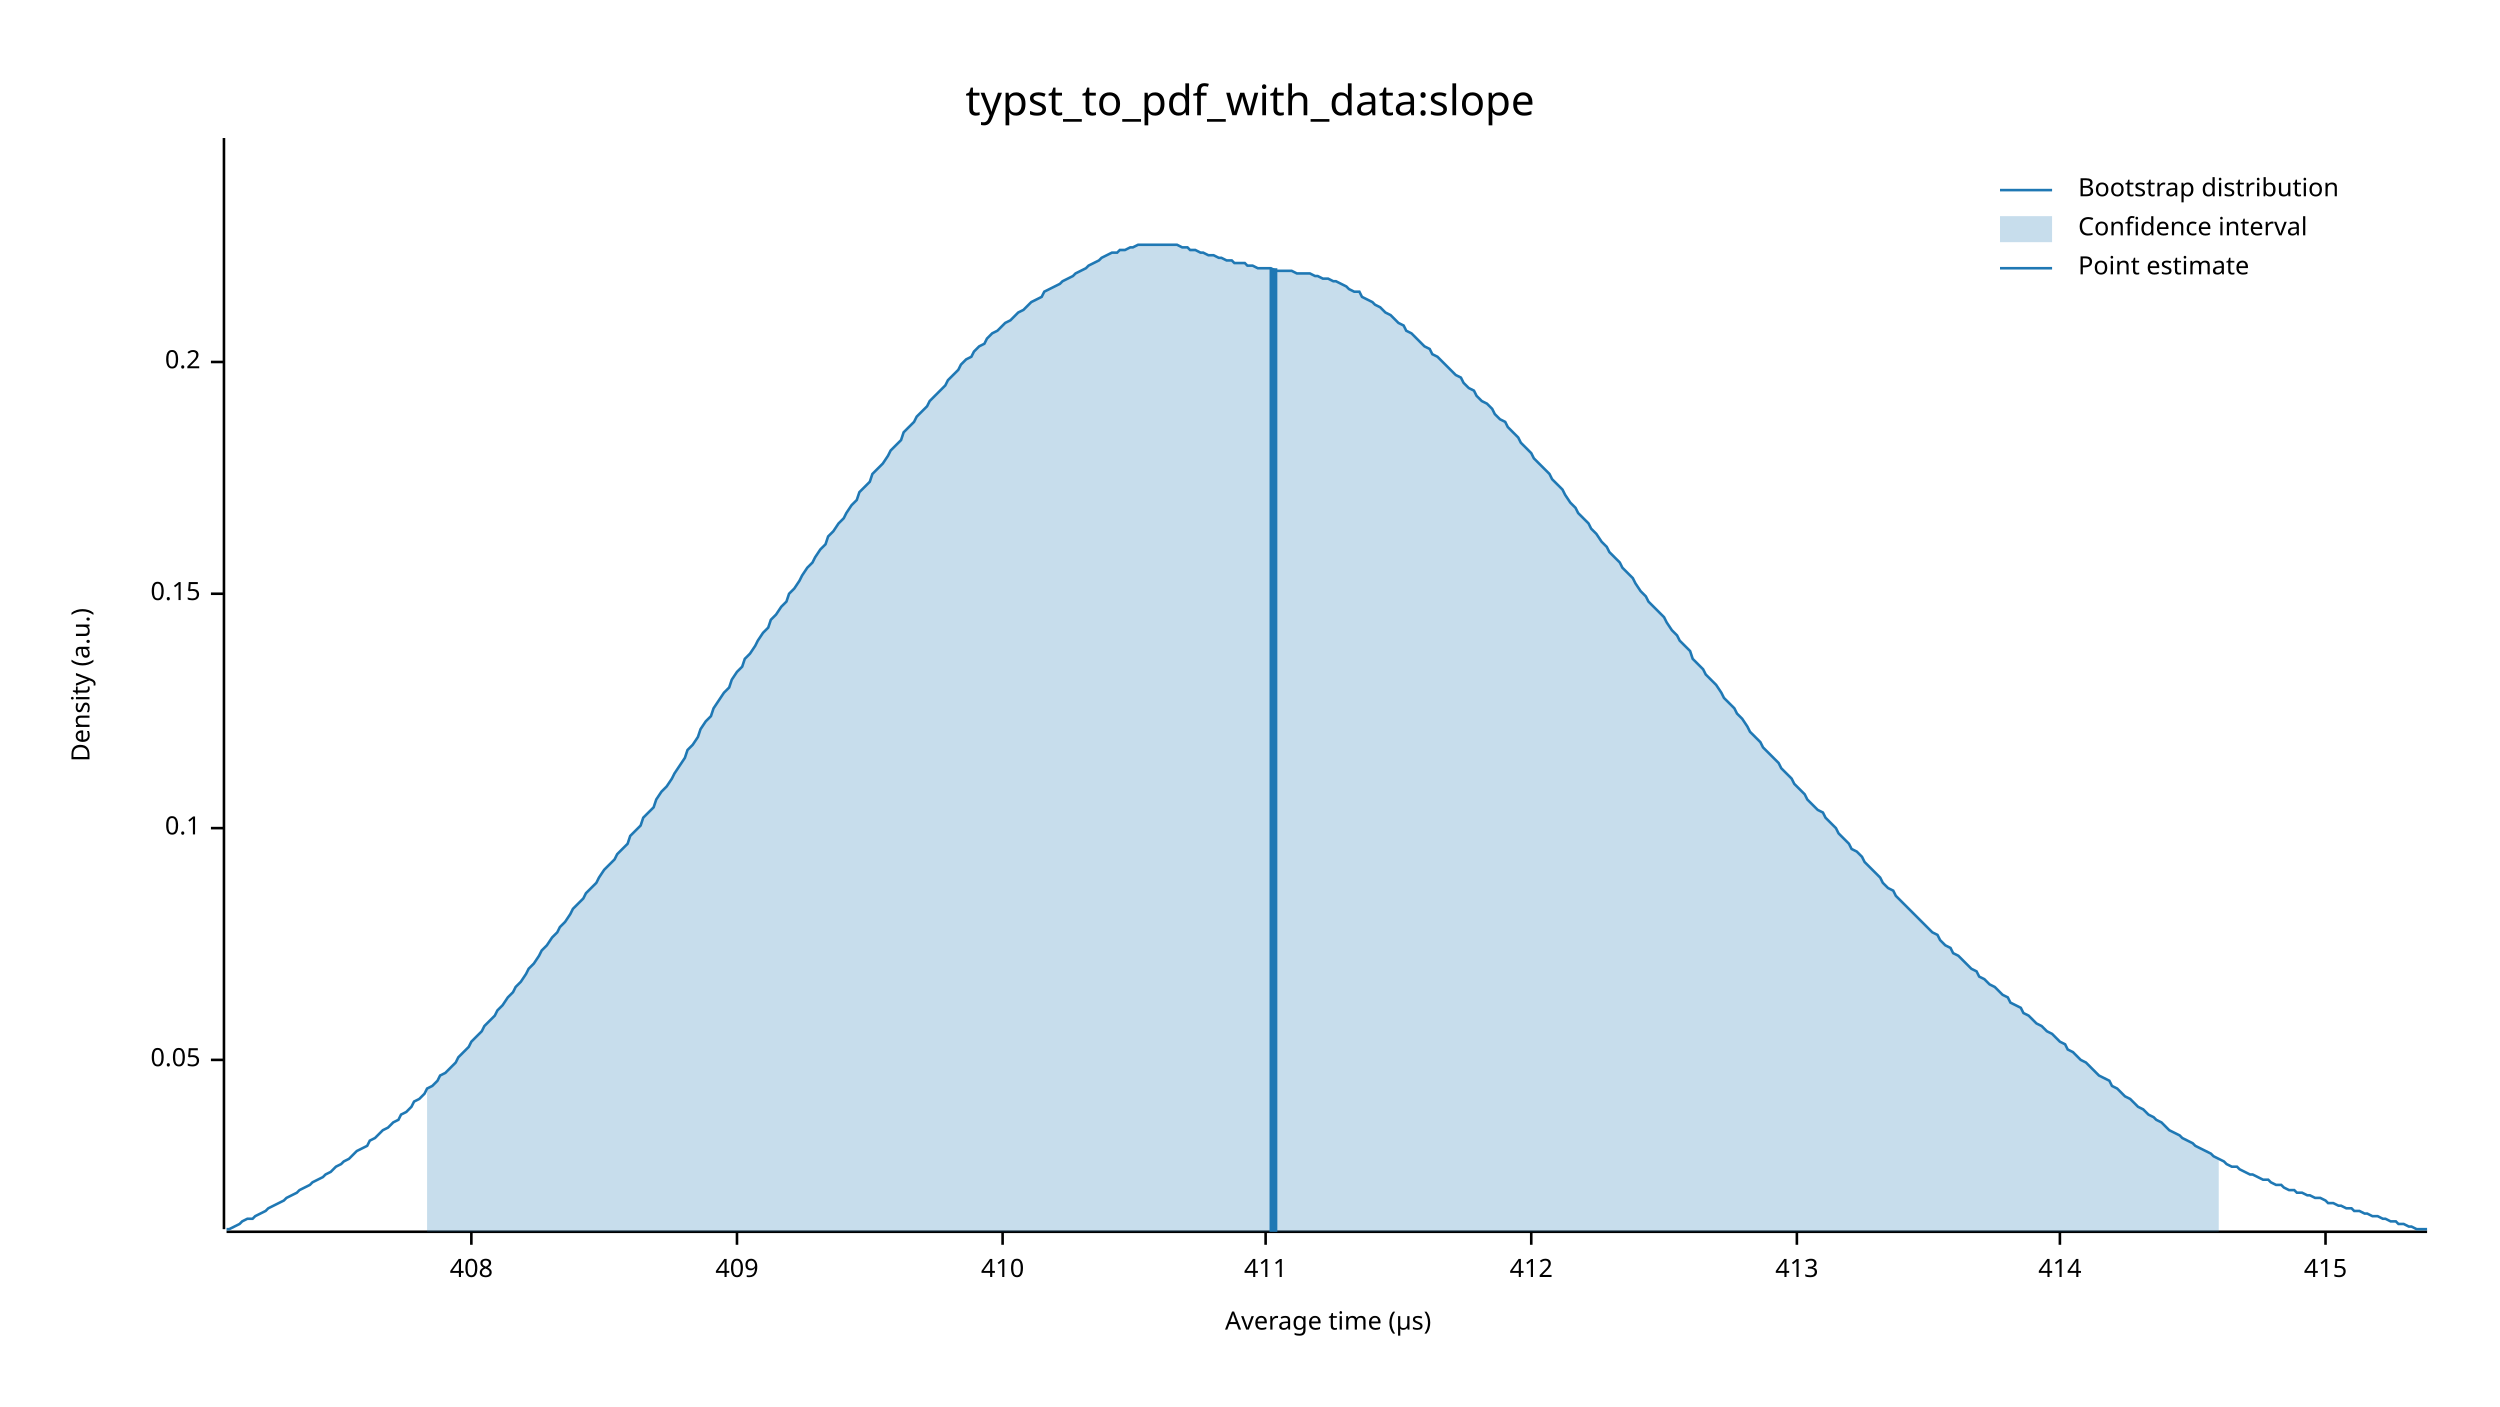
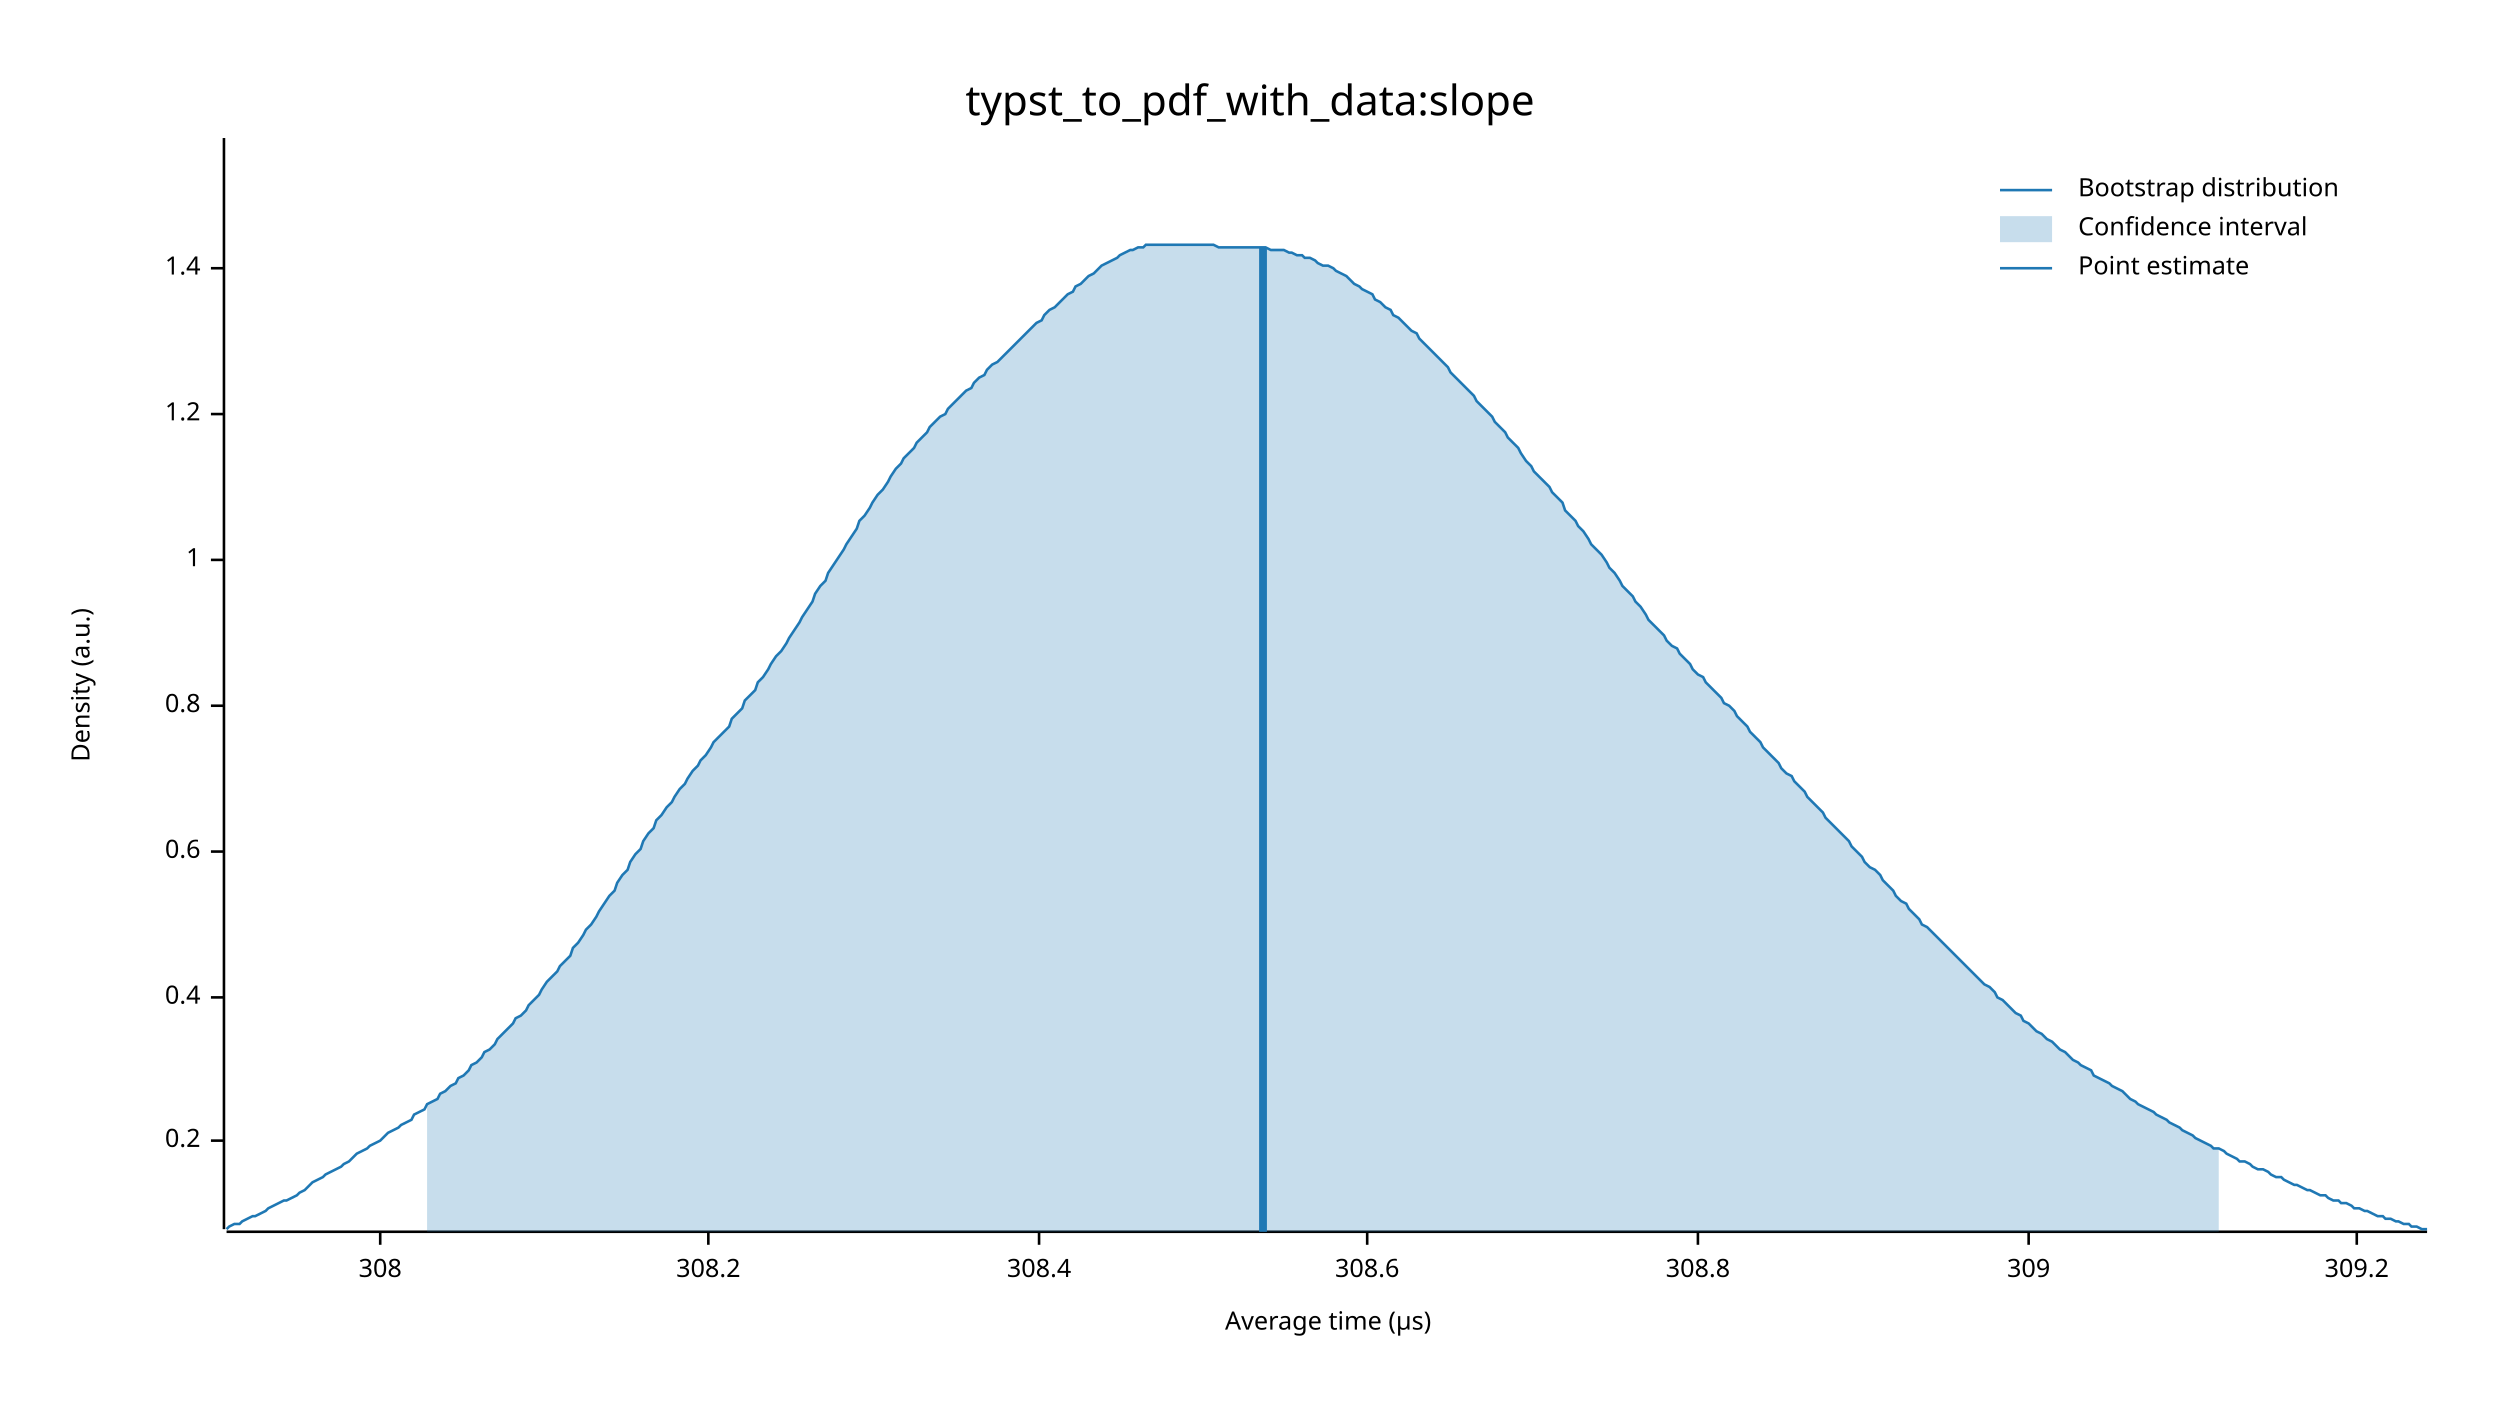
<svg xmlns="http://www.w3.org/2000/svg" width="960" height="540" viewBox="0 0 960 540">
  <text x="480" y="32" dy="0.76em" text-anchor="middle" font-family="sans-serif" font-size="16.129" opacity="1" fill="#000000">
typst_to_pdf_with_data:slope
</text>
  <text x="27" y="263" dy="0.76em" text-anchor="middle" font-family="sans-serif" font-size="9.677" opacity="1" fill="#000000" transform="rotate(270, 27, 263)">
Density (a.u.)
</text>
  <text x="510" y="513" dy="-0.5ex" text-anchor="middle" font-family="sans-serif" font-size="9.677" opacity="1" fill="#000000">
Average time (µs)
</text>
  <polyline fill="none" opacity="1" stroke="#000000" stroke-width="1" points="86,53 86,472 " />
-   <text x="77" y="407" dy="0.5ex" text-anchor="end" font-family="sans-serif" font-size="9.677" opacity="1" fill="#000000">
- 0.05
- </text>
-   <polyline fill="none" opacity="1" stroke="#000000" stroke-width="1" points="81,407 86,407 " />
-   <text x="77" y="318" dy="0.5ex" text-anchor="end" font-family="sans-serif" font-size="9.677" opacity="1" fill="#000000">
- 0.1
- </text>
-   <polyline fill="none" opacity="1" stroke="#000000" stroke-width="1" points="81,318 86,318 " />
-   <text x="77" y="228" dy="0.5ex" text-anchor="end" font-family="sans-serif" font-size="9.677" opacity="1" fill="#000000">
- 0.15
- </text>
-   <polyline fill="none" opacity="1" stroke="#000000" stroke-width="1" points="81,228 86,228 " />
-   <text x="77" y="139" dy="0.5ex" text-anchor="end" font-family="sans-serif" font-size="9.677" opacity="1" fill="#000000">
+   <text x="77" y="438" dy="0.5ex" text-anchor="end" font-family="sans-serif" font-size="9.677" opacity="1" fill="#000000">
0.2
</text>
-   <polyline fill="none" opacity="1" stroke="#000000" stroke-width="1" points="81,139 86,139 " />
+   <polyline fill="none" opacity="1" stroke="#000000" stroke-width="1" points="81,438 86,438 " />
+   <text x="77" y="383" dy="0.5ex" text-anchor="end" font-family="sans-serif" font-size="9.677" opacity="1" fill="#000000">
+ 0.4
+ </text>
+   <polyline fill="none" opacity="1" stroke="#000000" stroke-width="1" points="81,383 86,383 " />
+   <text x="77" y="327" dy="0.5ex" text-anchor="end" font-family="sans-serif" font-size="9.677" opacity="1" fill="#000000">
+ 0.6
+ </text>
+   <polyline fill="none" opacity="1" stroke="#000000" stroke-width="1" points="81,327 86,327 " />
+   <text x="77" y="271" dy="0.5ex" text-anchor="end" font-family="sans-serif" font-size="9.677" opacity="1" fill="#000000">
+ 0.8
+ </text>
+   <polyline fill="none" opacity="1" stroke="#000000" stroke-width="1" points="81,271 86,271 " />
+   <text x="77" y="215" dy="0.5ex" text-anchor="end" font-family="sans-serif" font-size="9.677" opacity="1" fill="#000000">
+ 1
+ </text>
+   <polyline fill="none" opacity="1" stroke="#000000" stroke-width="1" points="81,215 86,215 " />
+   <text x="77" y="159" dy="0.5ex" text-anchor="end" font-family="sans-serif" font-size="9.677" opacity="1" fill="#000000">
+ 1.2
+ </text>
+   <polyline fill="none" opacity="1" stroke="#000000" stroke-width="1" points="81,159 86,159 " />
+   <text x="77" y="103" dy="0.5ex" text-anchor="end" font-family="sans-serif" font-size="9.677" opacity="1" fill="#000000">
+ 1.4
+ </text>
+   <polyline fill="none" opacity="1" stroke="#000000" stroke-width="1" points="81,103 86,103 " />
  <polyline fill="none" opacity="1" stroke="#000000" stroke-width="1" points="87,473 932,473 " />
-   <text x="181" y="483" dy="0.76em" text-anchor="middle" font-family="sans-serif" font-size="9.677" opacity="1" fill="#000000">
- 408
+   <text x="146" y="483" dy="0.76em" text-anchor="middle" font-family="sans-serif" font-size="9.677" opacity="1" fill="#000000">
+ 308
</text>
-   <polyline fill="none" opacity="1" stroke="#000000" stroke-width="1" points="181,473 181,478 " />
-   <text x="283" y="483" dy="0.76em" text-anchor="middle" font-family="sans-serif" font-size="9.677" opacity="1" fill="#000000">
- 409
+   <polyline fill="none" opacity="1" stroke="#000000" stroke-width="1" points="146,473 146,478 " />
+   <text x="272" y="483" dy="0.76em" text-anchor="middle" font-family="sans-serif" font-size="9.677" opacity="1" fill="#000000">
+ 308.2
</text>
-   <polyline fill="none" opacity="1" stroke="#000000" stroke-width="1" points="283,473 283,478 " />
-   <text x="385" y="483" dy="0.76em" text-anchor="middle" font-family="sans-serif" font-size="9.677" opacity="1" fill="#000000">
- 410
+   <polyline fill="none" opacity="1" stroke="#000000" stroke-width="1" points="272,473 272,478 " />
+   <text x="399" y="483" dy="0.76em" text-anchor="middle" font-family="sans-serif" font-size="9.677" opacity="1" fill="#000000">
+ 308.4
</text>
-   <polyline fill="none" opacity="1" stroke="#000000" stroke-width="1" points="385,473 385,478 " />
-   <text x="486" y="483" dy="0.76em" text-anchor="middle" font-family="sans-serif" font-size="9.677" opacity="1" fill="#000000">
- 411
+   <polyline fill="none" opacity="1" stroke="#000000" stroke-width="1" points="399,473 399,478 " />
+   <text x="525" y="483" dy="0.76em" text-anchor="middle" font-family="sans-serif" font-size="9.677" opacity="1" fill="#000000">
+ 308.6
</text>
-   <polyline fill="none" opacity="1" stroke="#000000" stroke-width="1" points="486,473 486,478 " />
-   <text x="588" y="483" dy="0.76em" text-anchor="middle" font-family="sans-serif" font-size="9.677" opacity="1" fill="#000000">
- 412
+   <polyline fill="none" opacity="1" stroke="#000000" stroke-width="1" points="525,473 525,478 " />
+   <text x="652" y="483" dy="0.76em" text-anchor="middle" font-family="sans-serif" font-size="9.677" opacity="1" fill="#000000">
+ 308.8
</text>
-   <polyline fill="none" opacity="1" stroke="#000000" stroke-width="1" points="588,473 588,478 " />
-   <text x="690" y="483" dy="0.76em" text-anchor="middle" font-family="sans-serif" font-size="9.677" opacity="1" fill="#000000">
- 413
+   <polyline fill="none" opacity="1" stroke="#000000" stroke-width="1" points="652,473 652,478 " />
+   <text x="779" y="483" dy="0.76em" text-anchor="middle" font-family="sans-serif" font-size="9.677" opacity="1" fill="#000000">
+ 309
</text>
-   <polyline fill="none" opacity="1" stroke="#000000" stroke-width="1" points="690,473 690,478 " />
-   <text x="791" y="483" dy="0.76em" text-anchor="middle" font-family="sans-serif" font-size="9.677" opacity="1" fill="#000000">
- 414
+   <polyline fill="none" opacity="1" stroke="#000000" stroke-width="1" points="779,473 779,478 " />
+   <text x="905" y="483" dy="0.76em" text-anchor="middle" font-family="sans-serif" font-size="9.677" opacity="1" fill="#000000">
+ 309.2
</text>
-   <polyline fill="none" opacity="1" stroke="#000000" stroke-width="1" points="791,473 791,478 " />
-   <text x="893" y="483" dy="0.76em" text-anchor="middle" font-family="sans-serif" font-size="9.677" opacity="1" fill="#000000">
- 415
- </text>
-   <polyline fill="none" opacity="1" stroke="#000000" stroke-width="1" points="893,473 893,478 " />
-   <polyline fill="none" opacity="1" stroke="#1F78B4" stroke-width="1" points="87,472 88,472 90,471 92,470 93,469 95,468 97,468 98,467 100,466 102,465 103,464 105,463 107,462 109,461 110,460 112,459 114,458 115,457 117,456 119,455 120,454 122,453 124,452 125,451 127,450 129,448 131,447 132,446 134,445 136,443 137,442 139,441 141,440 142,438 144,437 146,435 147,434 149,433 151,431 153,430 154,428 156,427 158,425 159,423 161,422 163,420 164,418 166,417 168,415 169,413 171,412 173,410 175,408 176,406 178,404 180,402 181,400 183,398 185,396 186,394 188,392 190,390 191,388 193,386 195,383 197,381 198,379 200,377 202,374 203,372 205,370 207,367 208,365 210,363 212,360 214,358 215,356 217,354 219,351 220,349 222,347 224,345 225,343 227,341 229,339 230,337 232,334 234,332 236,330 237,328 239,326 241,324 242,321 244,319 246,317 247,314 249,312 251,310 252,307 254,304 256,302 258,299 259,297 261,294 263,291 264,288 266,286 268,283 269,280 271,277 273,275 274,272 276,269 278,266 280,264 281,261 283,258 285,256 286,253 288,251 290,248 291,246 293,243 295,241 296,238 298,236 300,233 302,231 303,228 305,226 307,223 308,221 310,218 312,216 313,214 315,211 317,209 318,206 320,204 322,201 324,199 325,197 327,194 329,192 330,189 332,187 334,185 335,182 337,180 339,178 341,175 342,173 344,171 346,169 347,166 349,164 351,162 352,160 354,158 356,156 357,154 359,152 361,150 363,148 364,146 366,144 368,142 369,140 371,138 373,137 374,135 376,133 378,132 379,130 381,128 383,127 385,125 386,124 388,123 390,121 391,120 393,119 395,117 396,116 398,115 400,114 401,112 403,111 405,110 407,109 408,108 410,107 412,106 413,105 415,104 417,103 418,102 420,101 422,100 423,99 425,98 427,97 429,97 430,96 432,96 434,95 435,95 437,94 439,94 440,94 442,94 444,94 445,94 447,94 449,94 451,94 452,94 454,95 456,95 457,96 459,96 461,97 462,97 464,98 466,98 468,99 469,99 471,100 473,100 474,101 476,101 478,101 479,102 481,102 483,103 484,103 486,103 488,103 490,104 491,104 493,104 495,104 496,104 498,105 500,105 501,105 503,105 505,106 506,106 508,107 510,107 512,108 513,108 515,109 517,110 518,111 520,112 522,112 523,114 525,115 527,116 528,117 530,118 532,120 534,121 535,122 537,124 539,125 540,127 542,128 544,130 545,131 547,133 549,134 550,136 552,137 554,139 556,141 557,142 559,144 561,145 562,147 564,149 566,150 567,152 569,154 571,155 573,157 574,159 576,161 578,162 579,164 581,166 583,168 584,170 586,172 588,174 589,176 591,178 593,180 595,182 596,184 598,186 600,188 601,190 603,193 605,195 606,197 608,199 610,201 611,203 613,205 615,208 617,210 618,212 620,214 622,216 623,218 625,220 627,222 628,224 630,227 632,229 633,231 635,233 637,235 639,237 640,239 642,242 644,244 645,246 647,248 649,250 650,253 652,255 654,257 655,259 657,261 659,263 661,266 662,268 664,270 666,272 667,274 669,276 671,279 672,281 674,283 676,285 677,287 679,289 681,291 683,293 684,295 686,297 688,299 689,301 691,303 693,305 694,307 696,309 698,311 700,312 701,314 703,316 705,318 706,320 708,322 710,324 711,326 713,327 715,329 716,331 718,333 720,335 722,337 723,339 725,341 727,342 728,344 730,346 732,348 733,349 735,351 737,353 738,354 740,356 742,358 744,359 745,361 747,363 749,364 750,366 752,367 754,369 755,370 757,372 759,373 760,375 762,376 764,378 766,379 767,380 769,382 771,383 772,385 774,386 776,387 777,389 779,390 781,392 782,393 784,394 786,396 788,397 789,398 791,400 793,401 794,403 796,404 798,406 799,407 801,408 803,410 804,411 806,413 808,414 810,415 811,417 813,418 815,420 816,421 818,422 820,424 821,425 823,426 825,428 827,429 828,430 830,431 832,433 833,434 835,435 837,436 838,437 840,438 842,439 843,440 845,441 847,442 849,443 850,444 852,445 854,446 855,447 857,448 859,448 860,449 862,450 864,451 865,451 867,452 869,453 871,453 872,454 874,455 876,455 877,456 879,457 881,457 882,458 884,458 886,459 887,459 889,460 891,460 893,461 894,462 896,462 898,463 899,463 901,464 903,464 904,465 906,465 908,466 909,466 911,467 913,467 915,468 916,468 918,469 920,469 921,470 923,470 925,471 926,471 928,472 930,472 932,472 " />
-   <polygon opacity="0.25" fill="#1F78B4" points="164,418 166,417 168,415 169,413 171,412 173,410 175,408 176,406 178,404 180,402 181,400 183,398 185,396 186,394 188,392 190,390 191,388 193,386 195,383 197,381 198,379 200,377 202,374 203,372 205,370 207,367 208,365 210,363 212,360 214,358 215,356 217,354 219,351 220,349 222,347 224,345 225,343 227,341 229,339 230,337 232,334 234,332 236,330 237,328 239,326 241,324 242,321 244,319 246,317 247,314 249,312 251,310 252,307 254,304 256,302 258,299 259,297 261,294 263,291 264,288 266,286 268,283 269,280 271,277 273,275 274,272 276,269 278,266 280,264 281,261 283,258 285,256 286,253 288,251 290,248 291,246 293,243 295,241 296,238 298,236 300,233 302,231 303,228 305,226 307,223 308,221 310,218 312,216 313,214 315,211 317,209 318,206 320,204 322,201 324,199 325,197 327,194 329,192 330,189 332,187 334,185 335,182 337,180 339,178 341,175 342,173 344,171 346,169 347,166 349,164 351,162 352,160 354,158 356,156 357,154 359,152 361,150 363,148 364,146 366,144 368,142 369,140 371,138 373,137 374,135 376,133 378,132 379,130 381,128 383,127 385,125 386,124 388,123 390,121 391,120 393,119 395,117 396,116 398,115 400,114 401,112 403,111 405,110 407,109 408,108 410,107 412,106 413,105 415,104 417,103 418,102 420,101 422,100 423,99 425,98 427,97 429,97 430,96 432,96 434,95 435,95 437,94 439,94 440,94 442,94 444,94 445,94 447,94 449,94 451,94 452,94 454,95 456,95 457,96 459,96 461,97 462,97 464,98 466,98 468,99 469,99 471,100 473,100 474,101 476,101 478,101 479,102 481,102 483,103 484,103 486,103 488,103 490,104 491,104 493,104 495,104 496,104 498,105 500,105 501,105 503,105 505,106 506,106 508,107 510,107 512,108 513,108 515,109 517,110 518,111 520,112 522,112 523,114 525,115 527,116 528,117 530,118 532,120 534,121 535,122 537,124 539,125 540,127 542,128 544,130 545,131 547,133 549,134 550,136 552,137 554,139 556,141 557,142 559,144 561,145 562,147 564,149 566,150 567,152 569,154 571,155 573,157 574,159 576,161 578,162 579,164 581,166 583,168 584,170 586,172 588,174 589,176 591,178 593,180 595,182 596,184 598,186 600,188 601,190 603,193 605,195 606,197 608,199 610,201 611,203 613,205 615,208 617,210 618,212 620,214 622,216 623,218 625,220 627,222 628,224 630,227 632,229 633,231 635,233 637,235 639,237 640,239 642,242 644,244 645,246 647,248 649,250 650,253 652,255 654,257 655,259 657,261 659,263 661,266 662,268 664,270 666,272 667,274 669,276 671,279 672,281 674,283 676,285 677,287 679,289 681,291 683,293 684,295 686,297 688,299 689,301 691,303 693,305 694,307 696,309 698,311 700,312 701,314 703,316 705,318 706,320 708,322 710,324 711,326 713,327 715,329 716,331 718,333 720,335 722,337 723,339 725,341 727,342 728,344 730,346 732,348 733,349 735,351 737,353 738,354 740,356 742,358 744,359 745,361 747,363 749,364 750,366 752,367 754,369 755,370 757,372 759,373 760,375 762,376 764,378 766,379 767,380 769,382 771,383 772,385 774,386 776,387 777,389 779,390 781,392 782,393 784,394 786,396 788,397 789,398 791,400 793,401 794,403 796,404 798,406 799,407 801,408 803,410 804,411 806,413 808,414 810,415 811,417 813,418 815,420 816,421 818,422 820,424 821,425 823,426 825,428 827,429 828,430 830,431 832,433 833,434 835,435 837,436 838,437 840,438 842,439 843,440 845,441 847,442 849,443 850,444 852,445 852,473 164,473 " />
-   <polyline fill="none" opacity="1" stroke="#1F78B4" stroke-width="3" points="489,473 489,103 " />
+   <polyline fill="none" opacity="1" stroke="#000000" stroke-width="1" points="905,473 905,478 " />
+   <polyline fill="none" opacity="1" stroke="#1F78B4" stroke-width="1" points="87,472 88,471 90,470 92,470 93,469 95,468 97,467 98,467 100,466 102,465 103,464 105,463 107,462 109,461 110,461 112,460 114,459 115,458 117,457 119,455 120,454 122,453 124,452 125,451 127,450 129,449 131,448 132,447 134,446 136,444 137,443 139,442 141,441 142,440 144,439 146,438 147,437 149,435 151,434 153,433 154,432 156,431 158,430 159,428 161,427 163,426 164,424 166,423 168,422 169,420 171,419 173,417 175,416 176,414 178,413 180,411 181,409 183,408 185,406 186,404 188,403 190,401 191,399 193,397 195,395 197,393 198,391 200,390 202,388 203,386 205,384 207,382 208,380 210,377 212,375 214,373 215,371 217,369 219,367 220,364 222,362 224,359 225,357 227,355 229,352 230,350 232,347 234,344 236,342 237,339 239,336 241,334 242,331 244,328 246,326 247,323 249,320 251,318 252,315 254,313 256,310 258,308 259,306 261,303 263,301 264,299 266,296 268,294 269,292 271,290 273,287 274,285 276,283 278,281 280,279 281,276 283,274 285,272 286,269 288,267 290,265 291,262 293,260 295,257 296,255 298,252 300,250 302,247 303,245 305,242 307,239 308,237 310,234 312,231 313,228 315,225 317,223 318,220 320,217 322,214 324,211 325,209 327,206 329,203 330,200 332,198 334,195 335,193 337,190 339,188 341,185 342,183 344,180 346,178 347,176 349,174 351,172 352,170 354,168 356,166 357,164 359,162 361,160 363,159 364,157 366,155 368,153 369,152 371,150 373,149 374,147 376,145 378,144 379,142 381,140 383,139 385,137 386,136 388,134 390,132 391,131 393,129 395,127 396,126 398,124 400,123 401,121 403,119 405,118 407,116 408,115 410,113 412,112 413,110 415,109 417,107 418,106 420,105 422,103 423,102 425,101 427,100 429,99 430,98 432,97 434,96 435,96 437,95 439,95 440,94 442,94 444,94 445,94 447,94 449,94 451,94 452,94 454,94 456,94 457,94 459,94 461,94 462,94 464,94 466,94 468,95 469,95 471,95 473,95 474,95 476,95 478,95 479,95 481,95 483,95 484,95 486,95 488,96 490,96 491,96 493,96 495,97 496,97 498,98 500,98 501,99 503,99 505,100 506,101 508,102 510,102 512,103 513,104 515,105 517,106 518,107 520,109 522,110 523,111 525,112 527,113 528,115 530,116 532,118 534,119 535,121 537,122 539,124 540,125 542,127 544,128 545,130 547,132 549,134 550,135 552,137 554,139 556,141 557,143 559,145 561,147 562,148 564,150 566,152 567,154 569,156 571,158 573,160 574,162 576,164 578,166 579,168 581,170 583,172 584,174 586,177 588,179 589,181 591,183 593,185 595,187 596,189 598,191 600,193 601,196 603,198 605,200 606,202 608,204 610,207 611,209 613,211 615,213 617,216 618,218 620,220 622,223 623,225 625,227 627,229 628,231 630,233 632,236 633,238 635,240 637,242 639,244 640,246 642,248 644,249 645,251 647,253 649,255 650,257 652,259 654,260 655,262 657,264 659,266 661,268 662,270 664,271 666,273 667,275 669,277 671,279 672,281 674,283 676,285 677,287 679,289 681,291 683,293 684,295 686,297 688,298 689,300 691,302 693,304 694,306 696,308 698,310 700,312 701,314 703,316 705,318 706,319 708,321 710,323 711,325 713,327 715,329 716,331 718,333 720,334 722,336 723,338 725,340 727,342 728,344 730,346 732,347 733,349 735,351 737,353 738,355 740,356 742,358 744,360 745,361 747,363 749,365 750,366 752,368 754,370 755,371 757,373 759,375 760,376 762,378 764,379 766,381 767,383 769,384 771,386 772,387 774,389 776,390 777,392 779,393 781,395 782,396 784,397 786,399 788,400 789,401 791,403 793,404 794,405 796,407 798,408 799,409 801,410 803,411 804,413 806,414 808,415 810,416 811,417 813,418 815,419 816,420 818,422 820,423 821,424 823,425 825,426 827,427 828,428 830,429 832,430 833,431 835,432 837,433 838,434 840,435 842,436 843,437 845,438 847,439 849,440 850,441 852,441 854,442 855,443 857,444 859,445 860,446 862,446 864,447 865,448 867,449 869,449 871,450 872,451 874,452 876,452 877,453 879,454 881,455 882,455 884,456 886,457 887,457 889,458 891,459 893,459 894,460 896,461 898,461 899,462 901,462 903,463 904,464 906,464 908,465 909,465 911,466 913,467 915,467 916,468 918,468 920,469 921,469 923,470 925,470 926,471 928,471 930,472 932,472 " />
+   <polygon opacity="0.25" fill="#1F78B4" points="164,424 166,423 168,422 169,420 171,419 173,417 175,416 176,414 178,413 180,411 181,409 183,408 185,406 186,404 188,403 190,401 191,399 193,397 195,395 197,393 198,391 200,390 202,388 203,386 205,384 207,382 208,380 210,377 212,375 214,373 215,371 217,369 219,367 220,364 222,362 224,359 225,357 227,355 229,352 230,350 232,347 234,344 236,342 237,339 239,336 241,334 242,331 244,328 246,326 247,323 249,320 251,318 252,315 254,313 256,310 258,308 259,306 261,303 263,301 264,299 266,296 268,294 269,292 271,290 273,287 274,285 276,283 278,281 280,279 281,276 283,274 285,272 286,269 288,267 290,265 291,262 293,260 295,257 296,255 298,252 300,250 302,247 303,245 305,242 307,239 308,237 310,234 312,231 313,228 315,225 317,223 318,220 320,217 322,214 324,211 325,209 327,206 329,203 330,200 332,198 334,195 335,193 337,190 339,188 341,185 342,183 344,180 346,178 347,176 349,174 351,172 352,170 354,168 356,166 357,164 359,162 361,160 363,159 364,157 366,155 368,153 369,152 371,150 373,149 374,147 376,145 378,144 379,142 381,140 383,139 385,137 386,136 388,134 390,132 391,131 393,129 395,127 396,126 398,124 400,123 401,121 403,119 405,118 407,116 408,115 410,113 412,112 413,110 415,109 417,107 418,106 420,105 422,103 423,102 425,101 427,100 429,99 430,98 432,97 434,96 435,96 437,95 439,95 440,94 442,94 444,94 445,94 447,94 449,94 451,94 452,94 454,94 456,94 457,94 459,94 461,94 462,94 464,94 466,94 468,95 469,95 471,95 473,95 474,95 476,95 478,95 479,95 481,95 483,95 484,95 486,95 488,96 490,96 491,96 493,96 495,97 496,97 498,98 500,98 501,99 503,99 505,100 506,101 508,102 510,102 512,103 513,104 515,105 517,106 518,107 520,109 522,110 523,111 525,112 527,113 528,115 530,116 532,118 534,119 535,121 537,122 539,124 540,125 542,127 544,128 545,130 547,132 549,134 550,135 552,137 554,139 556,141 557,143 559,145 561,147 562,148 564,150 566,152 567,154 569,156 571,158 573,160 574,162 576,164 578,166 579,168 581,170 583,172 584,174 586,177 588,179 589,181 591,183 593,185 595,187 596,189 598,191 600,193 601,196 603,198 605,200 606,202 608,204 610,207 611,209 613,211 615,213 617,216 618,218 620,220 622,223 623,225 625,227 627,229 628,231 630,233 632,236 633,238 635,240 637,242 639,244 640,246 642,248 644,249 645,251 647,253 649,255 650,257 652,259 654,260 655,262 657,264 659,266 661,268 662,270 664,271 666,273 667,275 669,277 671,279 672,281 674,283 676,285 677,287 679,289 681,291 683,293 684,295 686,297 688,298 689,300 691,302 693,304 694,306 696,308 698,310 700,312 701,314 703,316 705,318 706,319 708,321 710,323 711,325 713,327 715,329 716,331 718,333 720,334 722,336 723,338 725,340 727,342 728,344 730,346 732,347 733,349 735,351 737,353 738,355 740,356 742,358 744,360 745,361 747,363 749,365 750,366 752,368 754,370 755,371 757,373 759,375 760,376 762,378 764,379 766,381 767,383 769,384 771,386 772,387 774,389 776,390 777,392 779,393 781,395 782,396 784,397 786,399 788,400 789,401 791,403 793,404 794,405 796,407 798,408 799,409 801,410 803,411 804,413 806,414 808,415 810,416 811,417 813,418 815,419 816,420 818,422 820,423 821,424 823,425 825,426 827,427 828,428 830,429 832,430 833,431 835,432 837,433 838,434 840,435 842,436 843,437 845,438 847,439 849,440 850,441 852,441 852,473 164,473 " />
+   <polyline fill="none" opacity="1" stroke="#1F78B4" stroke-width="3" points="485,473 485,95 " />
  <text x="798" y="68" dy="0.76em" text-anchor="start" font-family="sans-serif" font-size="9.677" opacity="1" fill="#000000">
Bootstrap distribution
</text>
  <text x="798" y="83" dy="0.76em" text-anchor="start" font-family="sans-serif" font-size="9.677" opacity="1" fill="#000000">
Confidence interval
</text>
  <text x="798" y="98" dy="0.76em" text-anchor="start" font-family="sans-serif" font-size="9.677" opacity="1" fill="#000000">
Point estimate
</text>
  <polyline fill="none" opacity="1" stroke="#1F78B4" stroke-width="1" points="768,73 788,73 " />
  <rect x="768" y="83" width="20" height="10" opacity="0.25" fill="#1F78B4" stroke="none" />
  <polyline fill="none" opacity="1" stroke="#1F78B4" stroke-width="1" points="768,103 788,103 " />
</svg>
